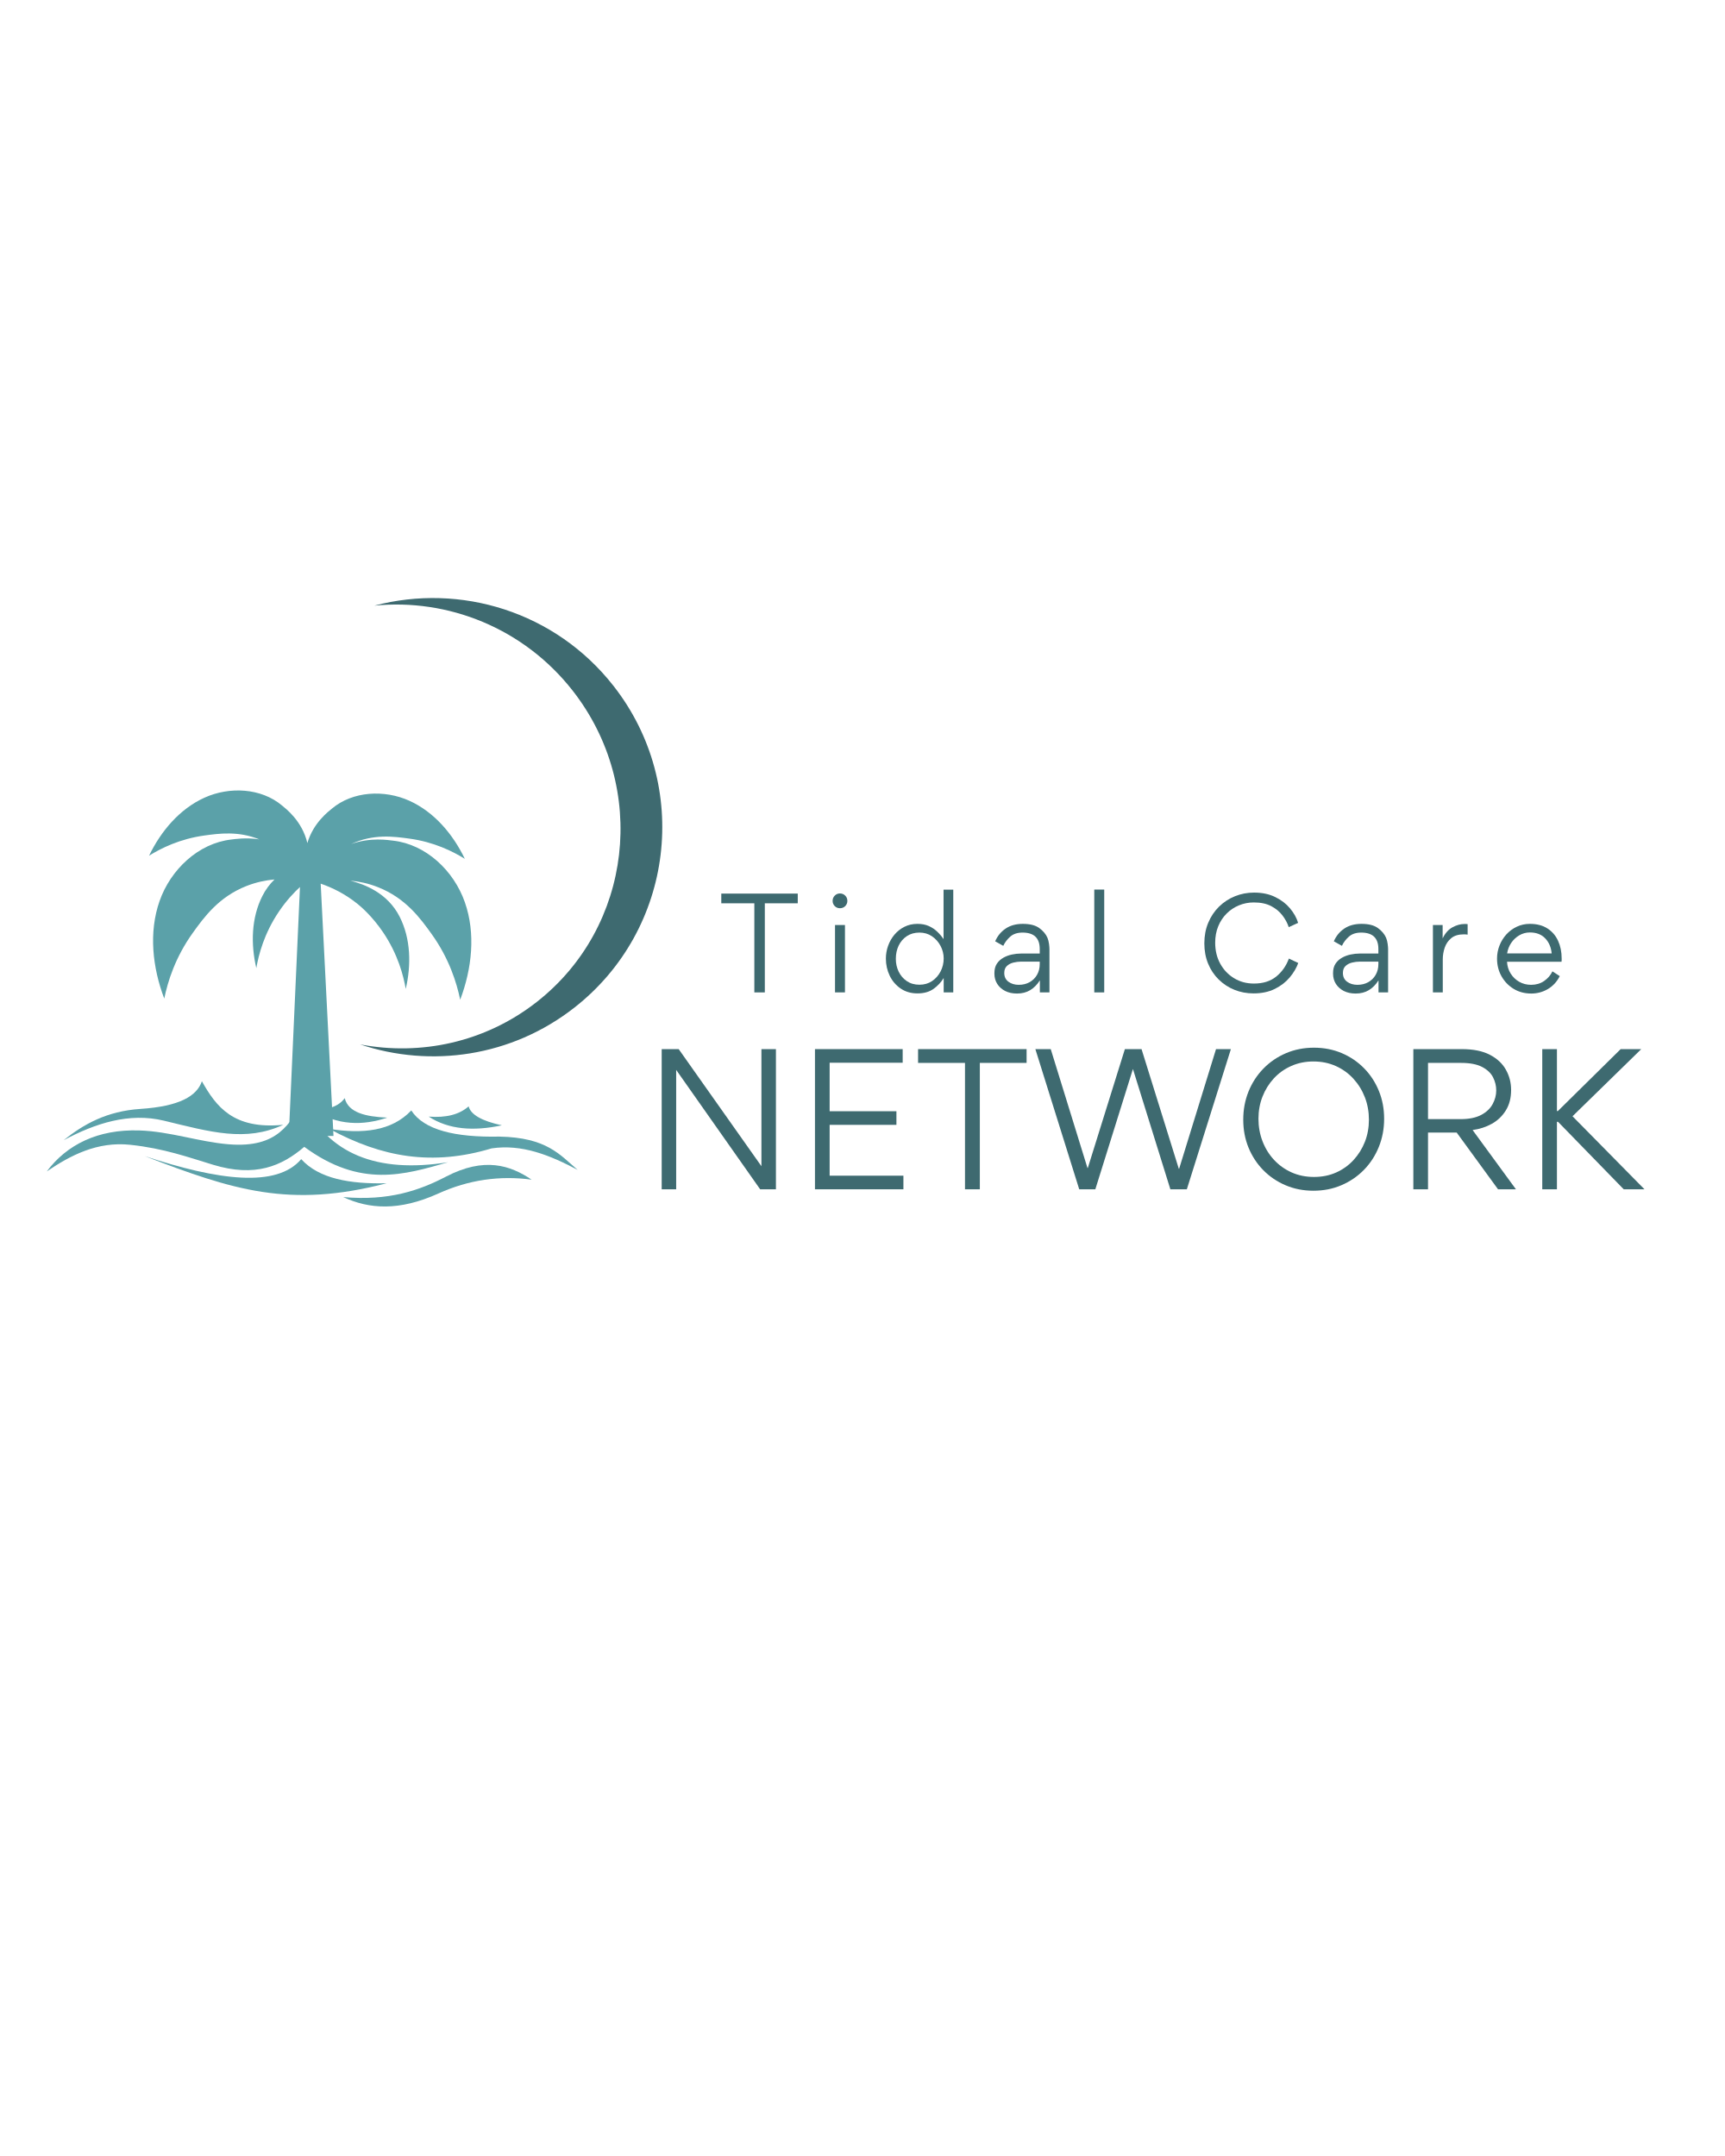
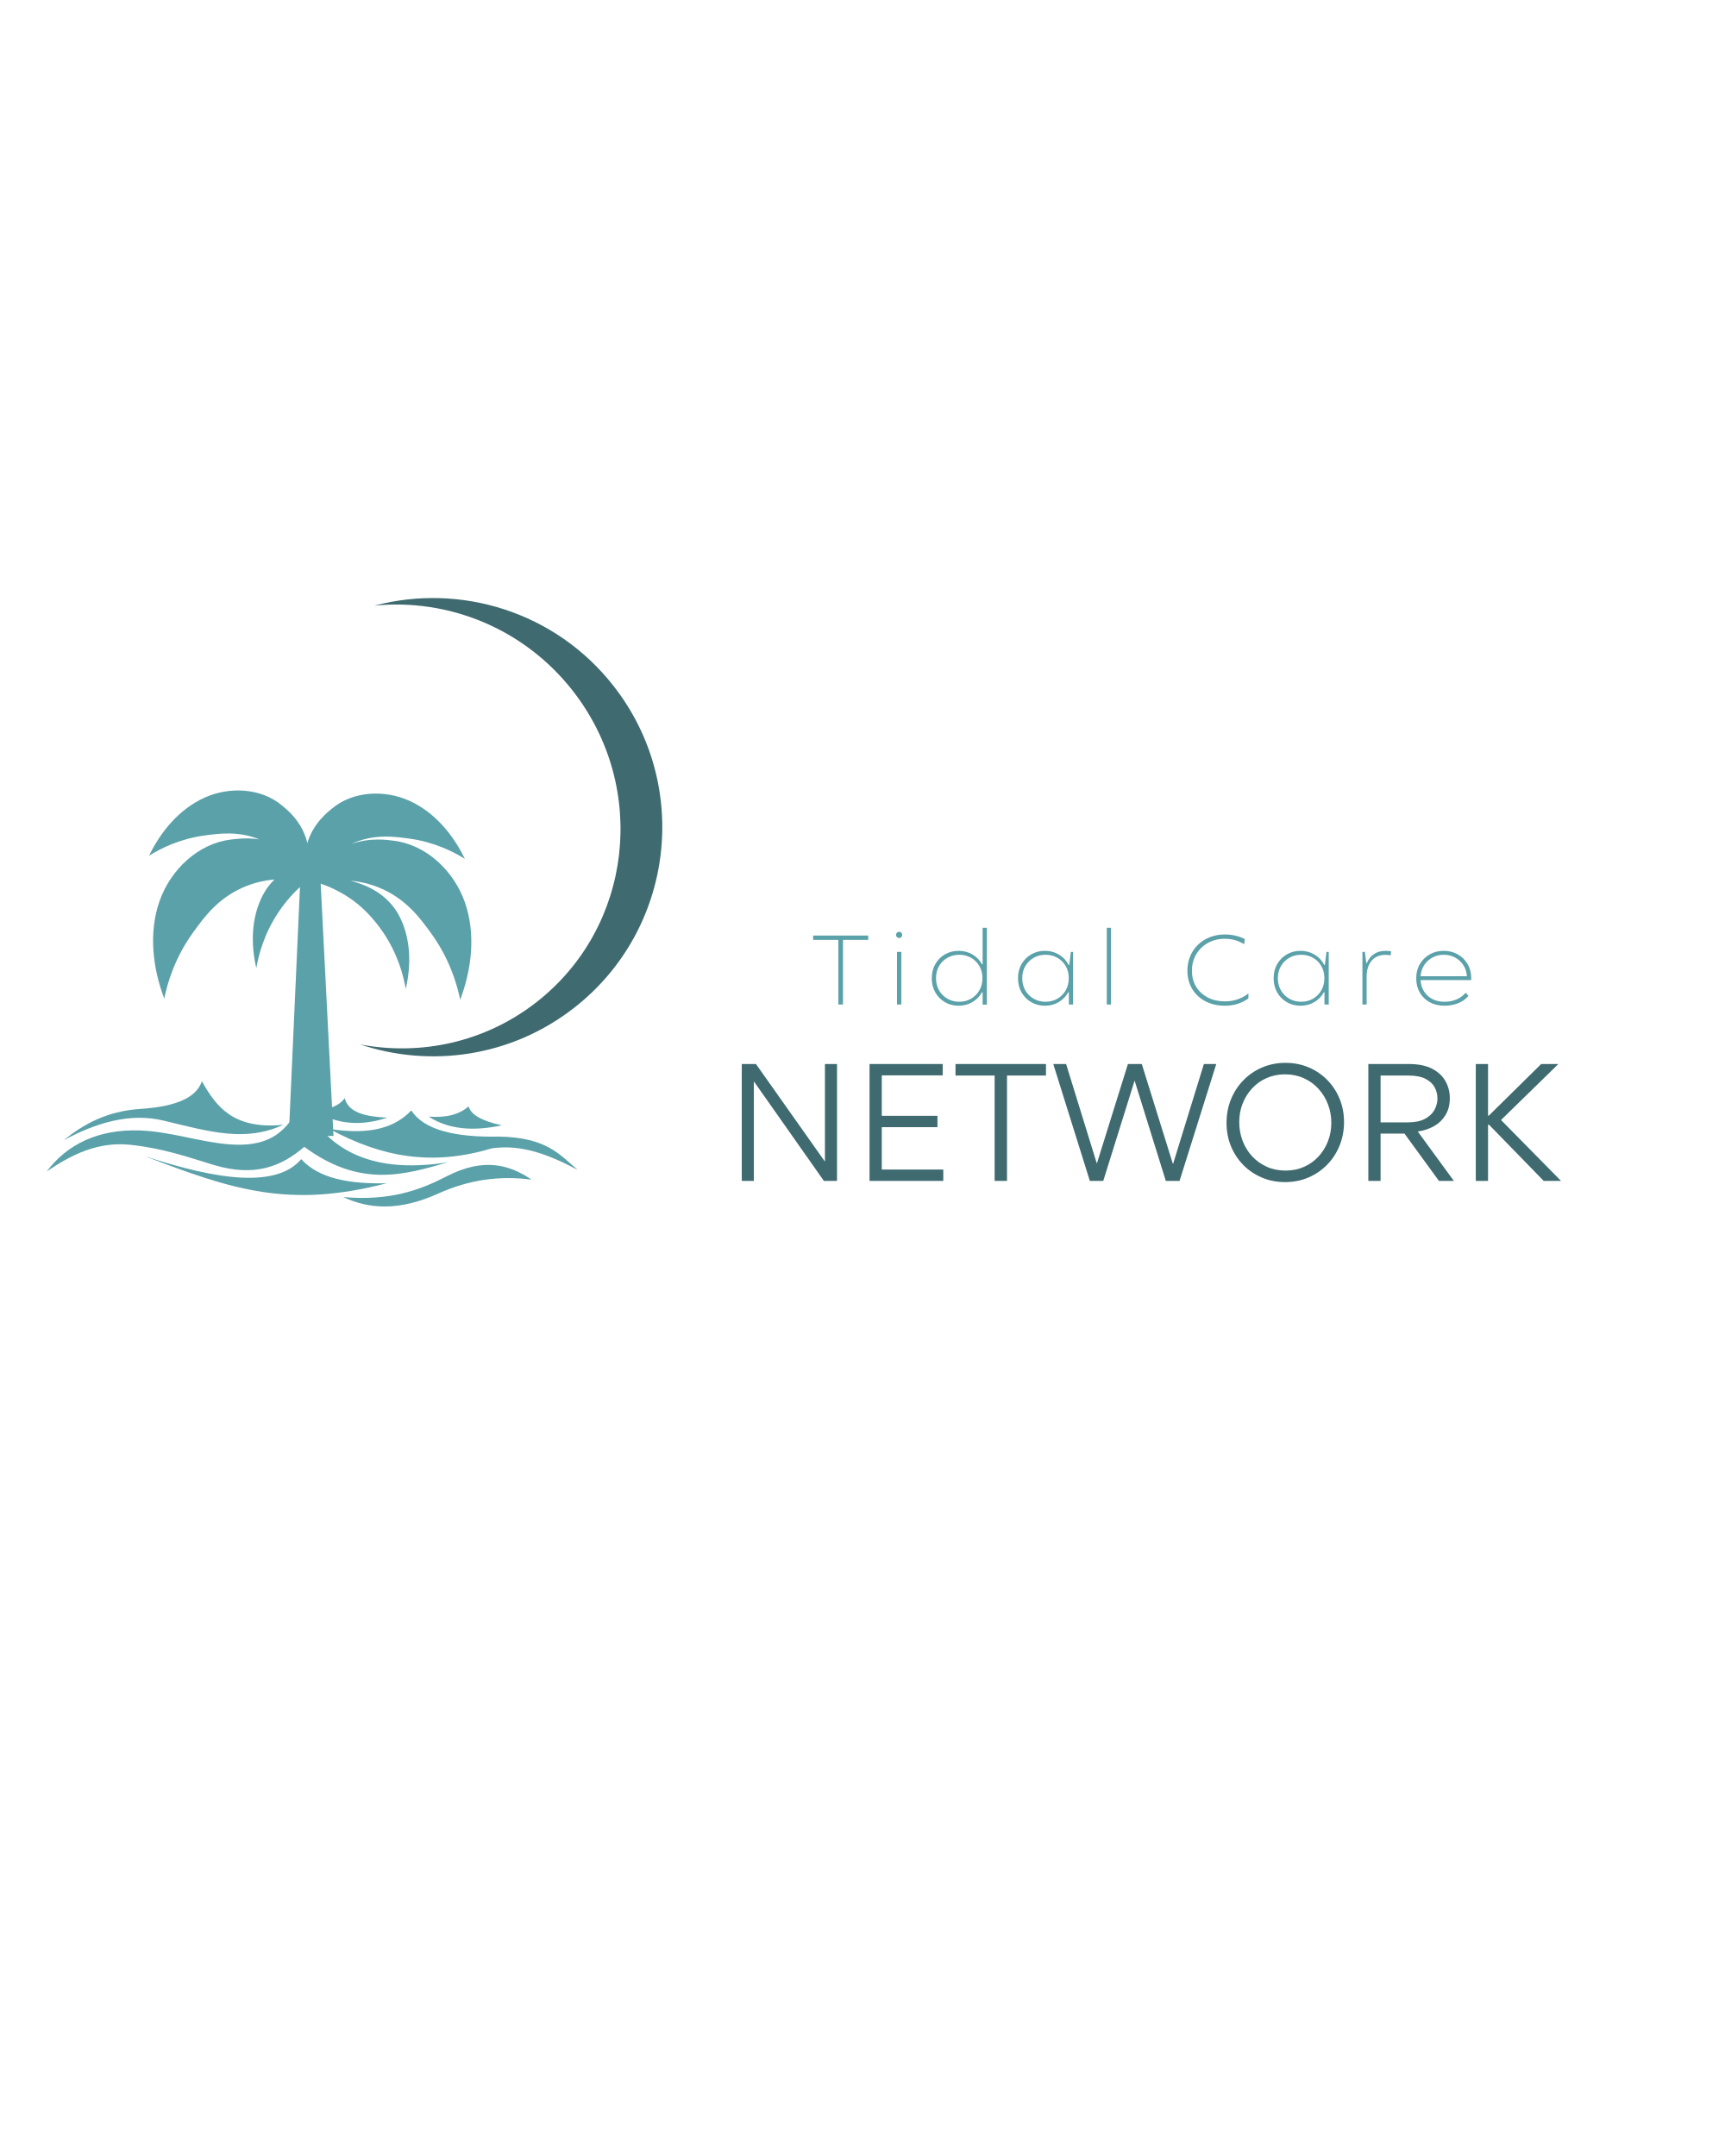
<svg xmlns="http://www.w3.org/2000/svg" width="1080" zoomAndPan="magnify" viewBox="0 0 810 1012.5" height="1350" preserveAspectRatio="xMidYMid meet" version="1.0">
  <defs>
    <g />
-     <clipPath id="c830d44a9c">
+     <clipPath id="e5e46a9b8e">
      <path d="M 169 280 L 311 280 L 311 497 L 169 497 Z M 169 280 " clip-rule="nonzero" />
    </clipPath>
-     <clipPath id="d85b5cac4a">
+     <clipPath id="69f4afea72">
      <path d="M 206.816 533.309 L 69.551 377.5 L 221.984 243.211 L 359.25 399.02 Z M 206.816 533.309 " clip-rule="nonzero" />
    </clipPath>
-     <clipPath id="ecf001ac54">
+     <clipPath id="d8886ca4fd">
      <path d="M 206.816 533.309 L 69.551 377.5 L 221.984 243.211 L 359.25 399.02 Z M 206.816 533.309 " clip-rule="nonzero" />
    </clipPath>
-     <clipPath id="862f0cdf67">
+     <clipPath id="d3e8710528">
      <path d="M 69.762 371 L 222 371 L 222 533.469 L 69.762 533.469 Z M 69.762 371 " clip-rule="nonzero" />
    </clipPath>
-     <clipPath id="3915ad5664">
+     <clipPath id="472e7b6f5a">
      <path d="M 29 507.762 L 134 507.762 L 134 536 L 29 536 Z M 29 507.762 " clip-rule="nonzero" />
    </clipPath>
-     <clipPath id="c57f90a9d9">
+     <clipPath id="b854ffc88d">
      <path d="M 21.875 517 L 211 517 L 211 552 L 21.875 552 Z M 21.875 517 " clip-rule="nonzero" />
    </clipPath>
-     <clipPath id="2dc56b0876">
+     <clipPath id="c5dbd3cd63">
      <path d="M 154 521 L 271.5 521 L 271.5 550 L 154 550 Z M 154 521 " clip-rule="nonzero" />
    </clipPath>
-     <clipPath id="91dd88da05">
-       <path d="M 36 0.719 L 447 0.719 L 447 80 L 36 80 Z M 36 0.719 " clip-rule="nonzero" />
-     </clipPath>
-     <clipPath id="b908c68b3f">
-       <rect x="0" width="411" y="0" height="80" />
-     </clipPath>
-     <clipPath id="c18f8db8a8">
-       <path d="M 0.012 66 L 472.578 66 L 472.578 178.234 L 0.012 178.234 Z M 0.012 66 " clip-rule="nonzero" />
-     </clipPath>
-     <clipPath id="aaed81c9de">
-       <rect x="0" width="473" y="0" height="113" />
-     </clipPath>
-     <clipPath id="5cdd5170ad">
-       <rect x="0" width="473" y="0" height="179" />
+     <clipPath id="fdcb68e877">
+       <path d="M 39 0.906 L 363 0.906 L 363 50 L 39 50 Z M 39 0.906 " clip-rule="nonzero" />
+     </clipPath>
+     <clipPath id="fe0f054102">
+       <rect x="0" width="324" y="0" height="50" />
+     </clipPath>
+     <clipPath id="1cccd89037">
+       <path d="M 0.113 45 L 393.996 45 L 393.996 139.559 L 0.113 139.559 Z M 0.113 45 " clip-rule="nonzero" />
+     </clipPath>
+     <clipPath id="e4a3b2c461">
+       <path d="M 352 20 L 393.996 20 L 393.996 76 L 352 76 Z M 352 20 " clip-rule="nonzero" />
+     </clipPath>
+     <clipPath id="95f025768b">
+       <rect x="0" width="394" y="0" height="95" />
+     </clipPath>
+     <clipPath id="3fd4d8dddb">
+       <rect x="0" width="394" y="0" height="140" />
    </clipPath>
  </defs>
-   <g clip-path="url(#c830d44a9c)">
-     <g clip-path="url(#d85b5cac4a)">
-       <g clip-path="url(#ecf001ac54)">
+   <g clip-path="url(#e5e46a9b8e)">
+     <g clip-path="url(#69f4afea72)">
+       <g clip-path="url(#d8886ca4fd)">
        <path fill="#3e6a70" d="M 268.934 324.379 C 304.535 369.938 296.977 435.391 251.98 470.586 C 227.664 489.605 197.387 495.879 169.078 490.473 C 202.215 501.57 240.098 496.367 269.668 473.23 C 316.496 436.602 324.738 368.977 288.129 322.176 C 260.785 287.195 216.141 273.746 175.773 284.422 C 210.227 280.949 245.84 294.859 268.934 324.379 Z M 268.934 324.379 " fill-opacity="1" fill-rule="nonzero" />
      </g>
    </g>
  </g>
-   <g clip-path="url(#862f0cdf67)">
+   <g clip-path="url(#d3e8710528)">
    <path fill="#5ba1a9" d="M 218.27 423.688 C 213.121 408.957 200.09 396.539 184.582 394.785 C 182.426 394.539 174.082 393.098 164.855 396.383 C 175.316 391.516 184.906 392.828 192.211 393.828 C 203.738 395.398 212.602 399.797 218.27 403.324 C 212.691 391.75 203.906 381.316 192.188 376.035 C 180.492 370.766 165.688 371.492 155.848 379.746 C 154.277 381.07 147.117 386.363 144.324 395.93 C 141.871 385.441 134.074 379.668 132.426 378.277 C 122.59 370.027 107.781 369.297 96.074 374.582 C 84.371 379.863 75.57 390.297 69.992 401.859 C 75.66 398.316 84.523 393.93 96.051 392.359 C 102.965 391.414 111.934 390.191 121.758 394.191 C 115.371 393.203 110.234 394.074 108.613 394.254 C 93.102 396.008 80.074 408.426 74.922 423.156 C 69.77 437.887 71.602 454.367 77.129 468.953 C 78.75 460.996 82.305 449.527 90.559 438.055 C 95.789 430.785 102.668 421.234 115.711 416.094 C 120.293 414.293 124.754 413.371 128.895 413.008 C 126.742 415.109 124.781 417.652 123.211 420.754 C 117.98 431.07 117.723 443.375 120.355 454.652 C 121.422 448.488 123.977 438.418 130.973 428.086 C 134.684 422.586 138.5 418.719 140.848 416.574 C 140.859 416.406 140.859 416.227 140.875 416.059 C 140.859 416.277 140.859 416.496 140.848 416.719 C 138.953 458.738 137.059 500.762 135.176 542.781 C 136.086 543.82 140.109 548.168 146.246 548.117 C 152.23 548.062 156.137 543.859 157.07 542.781 C 154.902 500.176 152.746 457.586 150.582 414.98 C 155.953 416.824 162.078 419.781 167.969 424.559 C 169.137 425.504 174.629 430.035 179.91 437.859 C 186.891 448.203 189.461 458.258 190.523 464.422 C 193.16 453.145 192.898 440.855 187.672 430.527 C 181.984 419.312 171.148 415.277 164.465 413.566 C 168.566 413.941 172.98 414.852 177.496 416.641 C 190.539 421.781 197.418 431.332 202.645 438.598 C 210.898 450.07 214.457 461.543 216.09 469.496 C 221.594 454.898 223.438 438.402 218.27 423.688 Z M 218.27 423.688 " fill-opacity="1" fill-rule="nonzero" />
  </g>
-   <g clip-path="url(#3915ad5664)">
+   <g clip-path="url(#472e7b6f5a)">
    <path fill="#5ba1a9" d="M 29.891 535.449 C 44.695 527.586 60.586 522.32 77.008 526.301 C 99.059 531.648 115.312 536.379 133.023 528.23 C 109.535 530.512 101.512 519.695 94.797 507.77 C 92.445 514.719 84.328 519.559 65.953 520.766 C 50.117 521.809 39.305 527.941 29.891 535.449 " fill-opacity="1" fill-rule="evenodd" />
  </g>
-   <g clip-path="url(#c57f90a9d9)">
+   <g clip-path="url(#b854ffc88d)">
    <path fill="#5ba1a9" d="M 21.957 550.133 C 33.055 542.59 45.641 535.977 61.145 537.617 C 76.898 539.281 88.547 543.504 100.086 547.004 C 119.801 552.984 132.266 547.652 142.875 538.578 C 169.328 558.043 189.832 551.723 210.43 545.801 C 176.855 551.176 154.176 541.789 142.395 517.637 C 135.785 527.156 130.969 539.328 107.301 537.375 C 93.406 536.227 79.844 531.344 65.469 530.879 C 45.844 530.238 31.332 537.617 21.957 550.133 " fill-opacity="1" fill-rule="evenodd" />
  </g>
  <path fill="#5ba1a9" d="M 67.875 542.91 C 102.492 554.348 129.898 557.957 141.438 544.355 C 149.766 553.543 164.27 556.109 181.582 555.672 C 135.883 567.57 109.34 558.863 67.875 542.91 " fill-opacity="1" fill-rule="evenodd" />
  <path fill="#5ba1a9" d="M 161.148 562.168 C 173.246 567.789 187.301 568.887 205.863 560.484 C 220.078 554.043 234.711 551.98 249.613 553.984 C 239.625 547.238 227.469 543.188 209.469 552.543 C 197.129 558.953 182.742 564.086 161.148 562.168 " fill-opacity="1" fill-rule="evenodd" />
  <path fill="#5ba1a9" d="M 146.246 521.008 C 158.824 528.789 170.52 528.633 181.824 524.859 C 171.781 524.422 163.566 522.574 161.871 515.711 C 158.906 519.723 153.695 521.488 146.246 521.008 " fill-opacity="1" fill-rule="evenodd" />
  <path fill="#5ba1a9" d="M 201.297 524.379 C 210.711 530.516 222.41 531.316 235.672 528.469 C 226.297 526.461 221.09 523.492 220.047 519.562 C 215.719 523.414 209.469 525.02 201.297 524.379 " fill-opacity="1" fill-rule="evenodd" />
-   <g clip-path="url(#2dc56b0876)">
+   <g clip-path="url(#c5dbd3cd63)">
    <path fill="#5ba1a9" d="M 154.66 530.152 C 179.488 543.613 203.074 547.652 230.863 539.301 C 245.105 537.184 258.289 542.523 271.25 549.41 C 262.922 542.324 256.773 534.191 234.469 533.766 C 213.773 534.184 199.07 530.695 193.125 521.488 C 183.906 531.238 170.285 532.602 154.66 530.152 " fill-opacity="1" fill-rule="evenodd" />
  </g>
-   <g transform="matrix(1, 0, 0, 1, 301, 403)">
-     <g clip-path="url(#5cdd5170ad)">
-       <g clip-path="url(#91dd88da05)">
-         <g transform="matrix(1, 0, 0, 1, 36, 0)">
-           <g clip-path="url(#b908c68b3f)">
-             <g fill="#3e6a70" fill-opacity="1">
-               <g transform="translate(0.444403, 63.0534)">
-                 <g>
-                   <path d="M 16.766 -41.844 L 1.25 -41.844 L 1.25 -46.406 L 37.156 -46.406 L 37.156 -41.844 L 21.688 -41.844 L 21.688 0 L 16.766 0 Z M 16.766 -41.844 " />
-                 </g>
-               </g>
-             </g>
-             <g fill="#3e6a70" fill-opacity="1">
-               <g transform="translate(49.87461, 63.0534)">
-                 <g>
-                   <path d="M 4.094 -42.969 C 4.094 -43.957 4.426 -44.785 5.094 -45.453 C 5.77 -46.129 6.582 -46.469 7.531 -46.469 C 8.52 -46.469 9.348 -46.129 10.016 -45.453 C 10.68 -44.785 11.016 -43.957 11.016 -42.969 C 11.016 -42.02 10.68 -41.207 10.016 -40.531 C 9.348 -39.863 8.52 -39.531 7.531 -39.531 C 6.582 -39.531 5.77 -39.863 5.094 -40.531 C 4.426 -41.207 4.094 -42.02 4.094 -42.969 Z M 9.891 0 L 5.219 0 L 5.219 -31.641 L 9.891 -31.641 Z M 9.891 0 " />
-                 </g>
-               </g>
-             </g>
-             <g fill="#3e6a70" fill-opacity="1">
-               <g transform="translate(76.01267, 63.0534)">
-                 <g>
-                   <path d="M 2.969 -15.891 C 2.969 -17.941 3.312 -19.93 4 -21.859 C 4.688 -23.797 5.68 -25.547 6.984 -27.109 C 8.297 -28.672 9.859 -29.906 11.672 -30.812 C 13.492 -31.727 15.531 -32.188 17.781 -32.188 C 19.832 -32.188 21.609 -31.848 23.109 -31.172 C 24.609 -30.504 25.93 -29.625 27.078 -28.531 C 28.223 -27.445 29.211 -26.273 30.047 -25.016 L 30.047 -48.25 L 34.609 -48.25 L 34.609 0 L 30.109 0 L 30.109 -6.75 C 28.879 -4.738 27.273 -3.031 25.297 -1.625 C 23.328 -0.227 20.82 0.469 17.781 0.469 C 14.781 0.469 12.16 -0.289 9.922 -1.812 C 7.691 -3.332 5.973 -5.336 4.766 -7.828 C 3.566 -10.316 2.969 -13.004 2.969 -15.891 Z M 18.734 -3.609 C 20.984 -3.609 22.957 -4.18 24.656 -5.328 C 26.352 -6.473 27.688 -7.984 28.656 -9.859 C 29.625 -11.742 30.109 -13.77 30.109 -15.938 C 30.109 -18.031 29.613 -20.004 28.625 -21.859 C 27.633 -23.723 26.289 -25.227 24.594 -26.375 C 22.895 -27.52 20.941 -28.094 18.734 -28.094 C 16.441 -28.094 14.461 -27.535 12.797 -26.422 C 11.141 -25.316 9.863 -23.836 8.969 -21.984 C 8.082 -20.129 7.641 -18.055 7.641 -15.766 C 7.641 -13.586 8.082 -11.582 8.969 -9.75 C 9.863 -7.914 11.141 -6.43 12.797 -5.297 C 14.461 -4.172 16.441 -3.609 18.734 -3.609 Z M 18.734 -3.609 " />
-                 </g>
-               </g>
-             </g>
-             <g fill="#3e6a70" fill-opacity="1">
-               <g transform="translate(126.9246, 63.0534)">
-                 <g>
-                   <path d="M 24.297 -18.25 L 24.297 -20.391 C 24.297 -25.523 21.609 -28.094 16.234 -28.094 C 13.828 -28.094 11.91 -27.469 10.484 -26.219 C 9.066 -24.977 7.961 -23.531 7.172 -21.875 L 3.375 -24 C 4.477 -26.531 6.117 -28.523 8.297 -29.984 C 10.473 -31.453 13.16 -32.188 16.359 -32.188 C 19.711 -32.188 22.285 -31.531 24.078 -30.219 C 25.879 -28.914 27.16 -27.395 27.922 -25.656 C 28.273 -24.789 28.52 -23.832 28.656 -22.781 C 28.789 -21.738 28.859 -20.961 28.859 -20.453 L 28.859 0 L 24.359 0 L 24.359 -5.578 L 24.297 -5.578 C 23.078 -3.641 21.586 -2.133 19.828 -1.062 C 18.066 0 16 0.531 13.625 0.531 C 11.5 0.531 9.645 0.129 8.062 -0.672 C 6.477 -1.484 5.238 -2.594 4.344 -4 C 3.457 -5.406 3.016 -6.992 3.016 -8.766 L 3.016 -9.125 C 3.016 -10.863 3.398 -12.316 4.172 -13.484 C 4.941 -14.648 5.941 -15.578 7.172 -16.266 C 8.398 -16.961 9.742 -17.469 11.203 -17.781 C 12.66 -18.094 14.102 -18.25 15.531 -18.25 Z M 24.297 -14.453 L 15.469 -14.453 C 14.363 -14.453 13.195 -14.305 11.969 -14.016 C 10.75 -13.723 9.723 -13.191 8.891 -12.422 C 8.055 -11.648 7.641 -10.551 7.641 -9.125 C 7.641 -7.344 8.301 -5.969 9.625 -5 C 10.945 -4.039 12.555 -3.562 14.453 -3.562 C 16.359 -3.562 18.051 -3.973 19.531 -4.797 C 21.008 -5.629 22.172 -6.773 23.016 -8.234 C 23.867 -9.703 24.297 -11.398 24.297 -13.328 Z M 24.297 -14.453 " />
-                 </g>
-               </g>
-             </g>
-             <g fill="#3e6a70" fill-opacity="1">
-               <g transform="translate(171.6134, 63.0534)">
-                 <g>
-                   <path d="M 9.891 0 L 5.219 0 L 5.219 -48.297 L 9.891 -48.297 Z M 9.891 0 " />
-                 </g>
-               </g>
-             </g>
-             <g fill="#3e6a70" fill-opacity="1">
-               <g transform="translate(197.7514, 63.0534)">
+   <g transform="matrix(1, 0, 0, 1, 340, 434)">
+     <g clip-path="url(#3fd4d8dddb)">
+       <g clip-path="url(#fdcb68e877)">
+         <g transform="matrix(1, 0, 0, 1, 39, 0)">
+           <g clip-path="url(#fe0f054102)">
+             <g fill="#5ba1a9" fill-opacity="1">
+               <g transform="translate(1.337294, 37.74764)">
+                 <g>
+                   <path d="M 13.328 0 L 13.328 -30.359 L 1.484 -30.359 L 1.484 -32.391 L 27.359 -32.391 L 27.359 -30.359 L 15.5 -30.359 L 15.5 0 Z M 13.328 0 " />
+                 </g>
+               </g>
+             </g>
+             <g fill="#5ba1a9" fill-opacity="1">
+               <g transform="translate(38.77183, 37.74764)">
+                 <g>
+                   <path d="M 4.438 -31.234 C 4.039 -31.234 3.695 -31.379 3.406 -31.672 C 3.113 -31.973 2.969 -32.32 2.969 -32.719 C 2.969 -33.125 3.113 -33.461 3.406 -33.734 C 3.695 -34.016 4.039 -34.156 4.438 -34.156 C 4.844 -34.156 5.18 -34.016 5.453 -33.734 C 5.734 -33.461 5.875 -33.125 5.875 -32.719 C 5.875 -32.32 5.734 -31.973 5.453 -31.672 C 5.18 -31.379 4.844 -31.234 4.438 -31.234 Z M 3.422 0 L 3.422 -24.719 L 5.469 -24.719 L 5.469 0 Z M 3.422 0 " />
+                 </g>
+               </g>
+             </g>
+             <g fill="#5ba1a9" fill-opacity="1">
+               <g transform="translate(56.21755, 37.74764)">
+                 <g>
+                   <path d="M 14.906 0.562 C 12.562 0.562 10.438 0.012 8.531 -1.078 C 6.633 -2.18 5.125 -3.703 4 -5.641 C 2.875 -7.586 2.312 -9.828 2.312 -12.359 C 2.312 -14.891 2.875 -17.117 4 -19.047 C 5.125 -20.973 6.633 -22.484 8.531 -23.578 C 10.438 -24.672 12.562 -25.219 14.906 -25.219 C 17.281 -25.219 19.438 -24.656 21.375 -23.531 C 23.32 -22.406 24.82 -20.867 25.875 -18.922 L 26.188 -18.922 L 26.188 -36.047 L 28.188 -36.047 L 28.188 0.047 L 26.188 0.047 L 26.188 -5.734 L 25.875 -5.734 C 24.789 -3.797 23.285 -2.258 21.359 -1.125 C 19.43 0 17.281 0.562 14.906 0.562 Z M 15.219 -1.297 C 17.227 -1.297 19.055 -1.766 20.703 -2.703 C 22.359 -3.648 23.672 -4.957 24.641 -6.625 C 25.617 -8.289 26.109 -10.203 26.109 -12.359 C 26.109 -14.547 25.617 -16.461 24.641 -18.109 C 23.672 -19.766 22.359 -21.055 20.703 -21.984 C 19.055 -22.91 17.227 -23.375 15.219 -23.375 C 13.219 -23.375 11.383 -22.91 9.719 -21.984 C 8.051 -21.055 6.727 -19.766 5.75 -18.109 C 4.781 -16.461 4.297 -14.547 4.297 -12.359 C 4.297 -10.203 4.781 -8.289 5.75 -6.625 C 6.727 -4.957 8.051 -3.648 9.719 -2.703 C 11.383 -1.766 13.219 -1.297 15.219 -1.297 Z M 15.219 -1.297 " />
+                 </g>
+               </g>
+             </g>
+             <g fill="#5ba1a9" fill-opacity="1">
+               <g transform="translate(96.61339, 37.74764)">
+                 <g>
+                   <path d="M 15.047 0.562 C 12.703 0.562 10.57 0.012 8.656 -1.078 C 6.738 -2.18 5.219 -3.703 4.094 -5.641 C 2.969 -7.586 2.406 -9.828 2.406 -12.359 C 2.406 -14.891 2.969 -17.117 4.094 -19.047 C 5.219 -20.973 6.738 -22.484 8.656 -23.578 C 10.57 -24.672 12.703 -25.219 15.047 -25.219 C 17.484 -25.219 19.688 -24.625 21.656 -23.438 C 23.633 -22.25 25.145 -20.625 26.188 -18.562 L 26.469 -18.562 L 27.219 -24.719 L 28.281 -24.719 L 28.281 0 L 26.281 0 L 26.281 -5.781 L 26.016 -5.781 C 24.93 -3.812 23.426 -2.258 21.5 -1.125 C 19.57 0 17.422 0.562 15.047 0.562 Z M 15.312 -1.297 C 17.352 -1.297 19.195 -1.766 20.844 -2.703 C 22.5 -3.648 23.812 -4.957 24.781 -6.625 C 25.75 -8.289 26.234 -10.203 26.234 -12.359 C 26.234 -14.547 25.75 -16.461 24.781 -18.109 C 23.812 -19.766 22.5 -21.055 20.844 -21.984 C 19.195 -22.91 17.352 -23.375 15.312 -23.375 C 13.312 -23.375 11.484 -22.91 9.828 -21.984 C 8.18 -21.055 6.863 -19.766 5.875 -18.109 C 4.883 -16.461 4.391 -14.547 4.391 -12.359 C 4.391 -10.203 4.875 -8.289 5.844 -6.625 C 6.82 -4.957 8.145 -3.648 9.812 -2.703 C 11.477 -1.766 13.312 -1.297 15.312 -1.297 Z M 15.312 -1.297 " />
+                 </g>
+               </g>
+             </g>
+             <g fill="#5ba1a9" fill-opacity="1">
+               <g transform="translate(137.1018, 37.74764)">
+                 <g>
+                   <path d="M 3.609 0 L 3.609 -36.047 L 5.594 -36.047 L 5.594 0 Z M 3.609 0 " />
+                 </g>
+               </g>
+             </g>
+             <g fill="#5ba1a9" fill-opacity="1">
+               <g transform="translate(154.9176, 37.74764)">
                <g />
              </g>
            </g>
-             <g fill="#3e6a70" fill-opacity="1">
-               <g transform="translate(225.3119, 63.0534)">
-                 <g>
-                   <path d="M 26.312 0.469 C 23.113 0.469 20.117 -0.094 17.328 -1.219 C 14.547 -2.344 12.086 -3.953 9.953 -6.047 C 7.816 -8.141 6.156 -10.629 4.969 -13.516 C 3.789 -16.398 3.203 -19.578 3.203 -23.047 C 3.203 -26.566 3.812 -29.785 5.031 -32.703 C 6.258 -35.629 7.945 -38.148 10.094 -40.266 C 12.25 -42.379 14.738 -44.008 17.562 -45.156 C 20.395 -46.301 23.391 -46.875 26.547 -46.875 C 30.336 -46.875 33.645 -46.18 36.469 -44.797 C 39.301 -43.422 41.625 -41.645 43.438 -39.469 C 45.258 -37.301 46.523 -35.031 47.234 -32.656 L 42.844 -30.641 C 42.219 -32.535 41.234 -34.367 39.891 -36.141 C 38.547 -37.922 36.773 -39.383 34.578 -40.531 C 32.391 -41.676 29.676 -42.25 26.438 -42.25 C 23.988 -42.25 21.664 -41.797 19.469 -40.891 C 17.27 -39.984 15.332 -38.691 13.656 -37.016 C 11.977 -35.336 10.664 -33.344 9.719 -31.031 C 8.77 -28.719 8.297 -26.156 8.297 -23.344 C 8.297 -19.676 9.082 -16.398 10.656 -13.516 C 12.238 -10.629 14.406 -8.348 17.156 -6.672 C 19.906 -4.992 23.016 -4.156 26.484 -4.156 C 30.754 -4.156 34.242 -5.25 36.953 -7.438 C 39.66 -9.633 41.645 -12.453 42.906 -15.891 L 47.297 -13.812 C 46.461 -11.477 45.125 -9.211 43.281 -7.016 C 41.445 -4.828 39.109 -3.031 36.266 -1.625 C 33.422 -0.227 30.102 0.469 26.312 0.469 Z M 26.312 0.469 " />
-                 </g>
-               </g>
-             </g>
-             <g fill="#3e6a70" fill-opacity="1">
-               <g transform="translate(285.9437, 63.0534)">
-                 <g>
-                   <path d="M 24.297 -18.25 L 24.297 -20.391 C 24.297 -25.523 21.609 -28.094 16.234 -28.094 C 13.828 -28.094 11.91 -27.469 10.484 -26.219 C 9.066 -24.977 7.961 -23.531 7.172 -21.875 L 3.375 -24 C 4.477 -26.531 6.117 -28.523 8.297 -29.984 C 10.473 -31.453 13.16 -32.188 16.359 -32.188 C 19.711 -32.188 22.285 -31.531 24.078 -30.219 C 25.879 -28.914 27.16 -27.395 27.922 -25.656 C 28.273 -24.789 28.52 -23.832 28.656 -22.781 C 28.789 -21.738 28.859 -20.961 28.859 -20.453 L 28.859 0 L 24.359 0 L 24.359 -5.578 L 24.297 -5.578 C 23.078 -3.641 21.586 -2.133 19.828 -1.062 C 18.066 0 16 0.531 13.625 0.531 C 11.5 0.531 9.645 0.129 8.062 -0.672 C 6.477 -1.484 5.238 -2.594 4.344 -4 C 3.457 -5.406 3.016 -6.992 3.016 -8.766 L 3.016 -9.125 C 3.016 -10.863 3.398 -12.316 4.172 -13.484 C 4.941 -14.648 5.941 -15.578 7.172 -16.266 C 8.398 -16.961 9.742 -17.469 11.203 -17.781 C 12.66 -18.094 14.102 -18.25 15.531 -18.25 Z M 24.297 -14.453 L 15.469 -14.453 C 14.363 -14.453 13.195 -14.305 11.969 -14.016 C 10.75 -13.723 9.723 -13.191 8.891 -12.422 C 8.055 -11.648 7.641 -10.551 7.641 -9.125 C 7.641 -7.344 8.301 -5.969 9.625 -5 C 10.945 -4.039 12.555 -3.562 14.453 -3.562 C 16.359 -3.562 18.051 -3.973 19.531 -4.797 C 21.008 -5.629 22.172 -6.773 23.016 -8.234 C 23.867 -9.703 24.297 -11.398 24.297 -13.328 Z M 24.297 -14.453 " />
-                 </g>
-               </g>
-             </g>
-             <g fill="#3e6a70" fill-opacity="1">
-               <g transform="translate(330.6325, 63.0534)">
-                 <g>
-                   <path d="M 9.781 -31.641 L 9.781 -25.359 C 10.969 -27.816 12.508 -29.555 14.406 -30.578 C 16.301 -31.609 18.156 -32.125 19.969 -32.125 C 20.125 -32.125 20.379 -32.125 20.734 -32.125 C 21.098 -32.125 21.359 -32.102 21.516 -32.062 L 21.516 -27.141 C 21.234 -27.18 20.941 -27.211 20.641 -27.234 C 20.348 -27.254 20.047 -27.266 19.734 -27.266 C 17.242 -27.266 15.273 -26.672 13.828 -25.484 C 12.391 -24.297 11.363 -22.801 10.75 -21 C 10.145 -19.207 9.844 -17.363 9.844 -15.469 L 9.844 0 L 5.219 0 L 5.219 -31.641 Z M 9.781 -31.641 " />
-                 </g>
-               </g>
-             </g>
-             <g fill="#3e6a70" fill-opacity="1">
-               <g transform="translate(363.0528, 63.0534)">
-                 <g>
-                   <path d="M 33.188 -14.406 L 7.594 -14.406 C 7.707 -12.344 8.273 -10.492 9.297 -8.859 C 10.328 -7.223 11.672 -5.93 13.328 -4.984 C 14.992 -4.035 16.852 -3.562 18.906 -3.562 C 21.238 -3.562 23.273 -4.16 25.016 -5.359 C 26.754 -6.566 28.055 -8.078 28.922 -9.891 L 32.359 -7.641 C 31.016 -4.992 29.145 -2.969 26.75 -1.562 C 24.363 -0.164 21.77 0.531 18.969 0.531 C 15.883 0.531 13.133 -0.195 10.719 -1.656 C 8.312 -3.125 6.406 -5.098 5 -7.578 C 3.602 -10.066 2.906 -12.836 2.906 -15.891 C 2.906 -18.016 3.289 -20.055 4.062 -22.016 C 4.832 -23.973 5.906 -25.711 7.281 -27.234 C 8.664 -28.754 10.297 -29.957 12.172 -30.844 C 14.055 -31.738 16.102 -32.188 18.312 -32.188 C 21.594 -32.188 24.336 -31.473 26.547 -30.047 C 28.766 -28.629 30.438 -26.691 31.562 -24.234 C 32.688 -21.785 33.25 -19.02 33.25 -15.938 C 33.25 -15.664 33.25 -15.398 33.25 -15.141 C 33.25 -14.879 33.227 -14.633 33.188 -14.406 Z M 7.641 -18.312 L 28.562 -18.312 C 28.289 -21.195 27.273 -23.555 25.516 -25.391 C 23.754 -27.234 21.352 -28.156 18.312 -28.156 C 16.5 -28.156 14.828 -27.695 13.297 -26.781 C 11.773 -25.875 10.52 -24.68 9.531 -23.203 C 8.551 -21.723 7.922 -20.094 7.641 -18.312 Z M 7.641 -18.312 " />
+             <g fill="#5ba1a9" fill-opacity="1">
+               <g transform="translate(176.0187, 37.74764)">
+                 <g>
+                   <path d="M 20.172 0.562 C 16.754 0.562 13.719 -0.125 11.062 -1.5 C 8.406 -2.875 6.32 -4.801 4.812 -7.281 C 3.301 -9.77 2.547 -12.648 2.547 -15.922 C 2.547 -18.359 2.977 -20.609 3.844 -22.672 C 4.707 -24.742 5.926 -26.539 7.5 -28.062 C 9.07 -29.594 10.938 -30.781 13.094 -31.625 C 15.258 -32.477 17.617 -32.906 20.172 -32.906 C 21.867 -32.906 23.508 -32.719 25.094 -32.344 C 26.688 -31.977 28.148 -31.441 29.484 -30.734 L 29.203 -28.328 C 27.941 -29.129 26.551 -29.754 25.031 -30.203 C 23.52 -30.648 21.883 -30.875 20.125 -30.875 C 17.133 -30.875 14.473 -30.219 12.141 -28.906 C 9.816 -27.594 7.988 -25.805 6.656 -23.547 C 5.332 -21.297 4.672 -18.754 4.672 -15.922 C 4.672 -13.023 5.332 -10.492 6.656 -8.328 C 7.988 -6.172 9.828 -4.488 12.172 -3.281 C 14.516 -2.082 17.18 -1.484 20.172 -1.484 C 22.336 -1.484 24.375 -1.82 26.281 -2.5 C 28.195 -3.176 29.832 -4.086 31.188 -5.234 L 31.188 -2.875 C 29.707 -1.789 28.039 -0.945 26.188 -0.344 C 24.344 0.258 22.336 0.562 20.172 0.562 Z M 20.172 0.562 " />
+                 </g>
+               </g>
+             </g>
+             <g fill="#5ba1a9" fill-opacity="1">
+               <g transform="translate(216.6459, 37.74764)">
+                 <g>
+                   <path d="M 15.047 0.562 C 12.703 0.562 10.57 0.012 8.656 -1.078 C 6.738 -2.18 5.219 -3.703 4.094 -5.641 C 2.969 -7.586 2.406 -9.828 2.406 -12.359 C 2.406 -14.891 2.969 -17.117 4.094 -19.047 C 5.219 -20.973 6.738 -22.484 8.656 -23.578 C 10.57 -24.672 12.703 -25.219 15.047 -25.219 C 17.484 -25.219 19.688 -24.625 21.656 -23.438 C 23.633 -22.25 25.145 -20.625 26.188 -18.562 L 26.469 -18.562 L 27.219 -24.719 L 28.281 -24.719 L 28.281 0 L 26.281 0 L 26.281 -5.781 L 26.016 -5.781 C 24.93 -3.812 23.426 -2.258 21.5 -1.125 C 19.57 0 17.422 0.562 15.047 0.562 Z M 15.312 -1.297 C 17.352 -1.297 19.195 -1.766 20.844 -2.703 C 22.5 -3.648 23.812 -4.957 24.781 -6.625 C 25.75 -8.289 26.234 -10.203 26.234 -12.359 C 26.234 -14.547 25.75 -16.461 24.781 -18.109 C 23.812 -19.766 22.5 -21.055 20.844 -21.984 C 19.195 -22.91 17.352 -23.375 15.312 -23.375 C 13.312 -23.375 11.484 -22.91 9.828 -21.984 C 8.18 -21.055 6.863 -19.766 5.875 -18.109 C 4.883 -16.461 4.391 -14.547 4.391 -12.359 C 4.391 -10.203 4.875 -8.289 5.844 -6.625 C 6.82 -4.957 8.145 -3.648 9.812 -2.703 C 11.477 -1.766 13.312 -1.297 15.312 -1.297 Z M 15.312 -1.297 " />
+                 </g>
+               </g>
+             </g>
+             <g fill="#5ba1a9" fill-opacity="1">
+               <g transform="translate(257.1342, 37.74764)">
+                 <g>
+                   <path d="M 3.609 0 L 3.609 -24.719 L 4.766 -24.719 L 5.422 -19.484 L 5.688 -19.484 C 6.426 -21.273 7.535 -22.676 9.016 -23.688 C 10.504 -24.707 12.328 -25.219 14.484 -25.219 C 15.098 -25.219 15.582 -25.191 15.938 -25.141 C 16.289 -25.098 16.688 -25.035 17.125 -24.953 L 16.844 -23 C 16.414 -23.156 16.047 -23.25 15.734 -23.281 C 15.422 -23.312 15.004 -23.328 14.484 -23.328 C 11.711 -23.328 9.562 -22.445 8.031 -20.688 C 6.5 -18.926 5.688 -16.582 5.594 -13.656 L 5.594 0 Z M 3.609 0 " />
+                 </g>
+               </g>
+             </g>
+             <g fill="#5ba1a9" fill-opacity="1">
+               <g transform="translate(283.6952, 37.74764)">
+                 <g>
+                   <path d="M 15.688 0.562 C 13 0.562 10.648 0.012 8.641 -1.078 C 6.641 -2.18 5.082 -3.703 3.969 -5.641 C 2.863 -7.586 2.312 -9.828 2.312 -12.359 C 2.312 -14.891 2.891 -17.117 4.047 -19.047 C 5.203 -20.973 6.75 -22.484 8.688 -23.578 C 10.633 -24.672 12.812 -25.219 15.219 -25.219 C 17.633 -25.219 19.82 -24.672 21.781 -23.578 C 23.738 -22.484 25.285 -20.973 26.422 -19.047 C 27.566 -17.117 28.141 -14.891 28.141 -12.359 L 28.141 -11.484 L 4.344 -11.484 C 4.469 -9.473 5.016 -7.695 5.984 -6.156 C 6.961 -4.613 8.273 -3.414 9.922 -2.562 C 11.578 -1.719 13.5 -1.297 15.688 -1.297 C 17.602 -1.297 19.426 -1.648 21.156 -2.359 C 22.883 -3.066 24.348 -4.129 25.547 -5.547 L 26.844 -4.031 C 25.426 -2.426 23.742 -1.258 21.797 -0.531 C 19.848 0.195 17.812 0.562 15.688 0.562 Z M 4.344 -13.281 L 26.109 -13.281 C 25.984 -15.289 25.414 -17.051 24.406 -18.562 C 23.406 -20.07 22.109 -21.25 20.516 -22.094 C 18.93 -22.945 17.164 -23.375 15.219 -23.375 C 13.312 -23.375 11.562 -22.945 9.969 -22.094 C 8.383 -21.25 7.086 -20.07 6.078 -18.562 C 5.078 -17.051 4.5 -15.289 4.344 -13.281 Z M 4.344 -13.281 " />
                </g>
              </g>
            </g>
          </g>
        </g>
      </g>
-       <g clip-path="url(#c18f8db8a8)">
-         <g transform="matrix(1, 0, 0, 1, 0, 66)">
-           <g clip-path="url(#aaed81c9de)">
-             <g fill="#3e6a70" fill-opacity="1">
-               <g transform="translate(0.536845, 89.51645)">
-                 <g>
-                   <path d="M 62.812 0 L 55.406 0 L 15.969 -56.078 L 15.969 0 L 9.172 0 L 9.172 -65.828 L 17.156 -65.828 L 56 -10.844 L 56 -65.828 L 62.812 -65.828 Z M 62.812 0 " />
-                 </g>
-               </g>
-             </g>
-             <g fill="#3e6a70" fill-opacity="1">
-               <g transform="translate(72.50555, 89.51645)">
-                 <g>
-                   <path d="M 50.359 -59.438 L 16.062 -59.438 L 16.062 -36.656 L 47.422 -36.656 L 47.422 -30.266 L 16.062 -30.266 L 16.062 -6.391 L 50.703 -6.391 L 50.703 0 L 9.172 0 L 9.172 -65.828 L 50.359 -65.828 Z M 50.359 -59.438 " />
-                 </g>
-               </g>
-             </g>
-             <g fill="#3e6a70" fill-opacity="1">
-               <g transform="translate(128.3317, 89.51645)">
-                 <g>
-                   <path d="M 23.797 -59.359 L 1.766 -59.359 L 1.766 -65.828 L 52.719 -65.828 L 52.719 -59.359 L 30.766 -59.359 L 30.766 0 L 23.797 0 Z M 23.797 -59.359 " />
-                 </g>
-               </g>
-             </g>
-             <g fill="#3e6a70" fill-opacity="1">
-               <g transform="translate(182.8127, 89.51645)">
-                 <g>
-                   <path d="M 9.578 -65.828 L 26.828 -10 L 26.984 -10 L 44.391 -65.828 L 52.219 -65.828 L 69.703 -9.672 L 69.875 -9.672 L 87.188 -65.828 L 94.172 -65.828 L 73.484 0 L 65.75 0 L 48.172 -56.5 L 30.516 0 L 22.953 0 L 2.359 -65.828 Z M 9.578 -65.828 " />
-                 </g>
-               </g>
-             </g>
-             <g fill="#3e6a70" fill-opacity="1">
-               <g transform="translate(278.2385, 89.51645)">
-                 <g>
-                   <path d="M 70.703 -33.125 C 70.703 -28.414 69.875 -24.016 68.219 -19.922 C 66.57 -15.828 64.25 -12.238 61.25 -9.156 C 58.25 -6.082 54.727 -3.676 50.688 -1.938 C 46.656 -0.195 42.258 0.672 37.5 0.672 C 32.789 0.672 28.43 -0.18 24.422 -1.891 C 20.41 -3.598 16.922 -5.961 13.953 -8.984 C 10.984 -12.016 8.672 -15.547 7.016 -19.578 C 5.367 -23.617 4.547 -27.992 4.547 -32.703 C 4.547 -37.41 5.367 -41.812 7.016 -45.906 C 8.672 -50 11 -53.586 14 -56.672 C 17 -59.754 20.516 -62.16 24.547 -63.891 C 28.586 -65.629 32.988 -66.5 37.75 -66.5 C 42.457 -66.5 46.816 -65.645 50.828 -63.938 C 54.836 -62.227 58.328 -59.859 61.297 -56.828 C 64.266 -53.805 66.57 -50.273 68.219 -46.234 C 69.875 -42.203 70.703 -37.832 70.703 -33.125 Z M 63.562 -32.703 C 63.562 -36.398 62.93 -39.891 61.672 -43.172 C 60.41 -46.453 58.613 -49.367 56.281 -51.922 C 53.957 -54.473 51.195 -56.461 48 -57.891 C 44.812 -59.316 41.312 -60.031 37.5 -60.031 C 33.738 -60.031 30.273 -59.328 27.109 -57.922 C 23.941 -56.523 21.207 -54.578 18.906 -52.078 C 16.613 -49.586 14.836 -46.727 13.578 -43.5 C 12.316 -40.281 11.688 -36.82 11.688 -33.125 C 11.688 -29.426 12.316 -25.922 13.578 -22.609 C 14.836 -19.305 16.629 -16.395 18.953 -13.875 C 21.285 -11.352 24.047 -9.375 27.234 -7.938 C 30.43 -6.508 33.938 -5.797 37.75 -5.797 C 41.562 -5.797 45.035 -6.492 48.172 -7.891 C 51.316 -9.297 54.035 -11.242 56.328 -13.734 C 58.629 -16.234 60.41 -19.094 61.672 -22.312 C 62.93 -25.539 63.562 -29.004 63.562 -32.703 Z M 63.562 -32.703 " />
-                 </g>
-               </g>
-             </g>
-             <g fill="#3e6a70" fill-opacity="1">
-               <g transform="translate(353.4861, 89.51645)">
-                 <g>
-                   <path d="M 16.062 -26.656 L 16.062 0 L 9.172 0 L 9.172 -65.828 L 31.953 -65.828 C 37.328 -65.828 41.707 -64.941 45.094 -63.172 C 48.488 -61.41 51 -59.07 52.625 -56.156 C 54.258 -53.25 55.078 -50.082 55.078 -46.656 C 55.078 -42.906 54.25 -39.695 52.594 -37.031 C 50.938 -34.375 48.75 -32.285 46.031 -30.766 C 43.312 -29.254 40.301 -28.273 37 -27.828 L 57.344 0 L 48.938 0 L 29.516 -26.656 Z M 16.062 -32.953 L 31.359 -32.953 C 35.336 -32.953 38.562 -33.609 41.031 -34.922 C 43.5 -36.242 45.289 -37.941 46.406 -40.016 C 47.531 -42.086 48.094 -44.219 48.094 -46.406 C 48.094 -48.594 47.586 -50.664 46.578 -52.625 C 45.566 -54.594 43.852 -56.207 41.438 -57.469 C 39.031 -58.727 35.727 -59.359 31.531 -59.359 L 16.062 -59.359 Z M 16.062 -32.953 " />
-                 </g>
-               </g>
-             </g>
-             <g fill="#3e6a70" fill-opacity="1">
-               <g transform="translate(414.0206, 89.51645)">
-                 <g>
-                   <path d="M 16.062 -65.828 L 16.062 -36.734 L 16.484 -36.734 L 45.984 -65.828 L 55.656 -65.828 L 23.375 -34.297 L 57.172 0 L 47.422 0 L 16.562 -31.703 L 16.062 -31.703 L 16.062 0 L 9.172 0 L 9.172 -65.828 Z M 16.062 -65.828 " />
+       <g clip-path="url(#1cccd89037)">
+         <g transform="matrix(1, 0, 0, 1, -0.000000000000056843, 45)">
+           <g clip-path="url(#95f025768b)">
+             <g fill="#3e6a70" fill-opacity="1">
+               <g transform="translate(0.676119, 75.57365)">
+                 <g>
+                   <path d="M 52.359 0 L 46.188 0 L 13.312 -46.75 L 13.312 0 L 7.641 0 L 7.641 -54.891 L 14.297 -54.891 L 46.688 -9.047 L 46.688 -54.891 L 52.359 -54.891 Z M 52.359 0 " />
+                 </g>
+               </g>
+             </g>
+             <g fill="#3e6a70" fill-opacity="1">
+               <g transform="translate(60.6664, 75.57365)">
+                 <g>
+                   <path d="M 41.984 -49.562 L 13.391 -49.562 L 13.391 -30.562 L 39.531 -30.562 L 39.531 -25.234 L 13.391 -25.234 L 13.391 -5.328 L 42.266 -5.328 L 42.266 0 L 7.641 0 L 7.641 -54.891 L 41.984 -54.891 Z M 41.984 -49.562 " />
+                 </g>
+               </g>
+             </g>
+             <g fill="#3e6a70" fill-opacity="1">
+               <g transform="translate(107.2009, 75.57365)">
+                 <g>
+                   <path d="M 19.844 -49.484 L 1.469 -49.484 L 1.469 -54.891 L 43.953 -54.891 L 43.953 -49.484 L 25.656 -49.484 L 25.656 0 L 19.844 0 Z M 19.844 -49.484 " />
+                 </g>
+               </g>
+             </g>
+             <g fill="#3e6a70" fill-opacity="1">
+               <g transform="translate(152.6141, 75.57365)">
+                 <g>
+                   <path d="M 7.984 -54.891 L 22.359 -8.344 L 22.5 -8.344 L 37.016 -54.891 L 43.531 -54.891 L 58.109 -8.062 L 58.25 -8.062 L 72.688 -54.891 L 78.5 -54.891 L 61.266 0 L 54.812 0 L 40.156 -47.109 L 25.438 0 L 19.141 0 L 1.969 -54.891 Z M 7.984 -54.891 " />
+                 </g>
+               </g>
+             </g>
+             <g fill="#3e6a70" fill-opacity="1">
+               <g transform="translate(232.1572, 75.57365)">
+                 <g>
+                   <path d="M 58.953 -27.609 C 58.953 -23.691 58.258 -20.023 56.875 -16.609 C 55.5 -13.203 53.562 -10.211 51.062 -7.641 C 48.562 -5.066 45.629 -3.055 42.266 -1.609 C 38.898 -0.16 35.234 0.562 31.266 0.562 C 27.336 0.562 23.703 -0.148 20.359 -1.578 C 17.016 -3.004 14.102 -4.977 11.625 -7.5 C 9.156 -10.02 7.227 -12.961 5.844 -16.328 C 4.469 -19.691 3.781 -23.336 3.781 -27.266 C 3.781 -31.191 4.469 -34.859 5.844 -38.266 C 7.227 -41.68 9.172 -44.672 11.672 -47.234 C 14.172 -49.805 17.102 -51.816 20.469 -53.266 C 23.832 -54.711 27.5 -55.438 31.469 -55.438 C 35.395 -55.438 39.031 -54.723 42.375 -53.297 C 45.719 -51.879 48.625 -49.906 51.094 -47.375 C 53.57 -44.852 55.5 -41.91 56.875 -38.547 C 58.258 -35.18 58.953 -31.535 58.953 -27.609 Z M 52.984 -27.266 C 52.984 -30.348 52.457 -33.254 51.406 -35.984 C 50.363 -38.723 48.867 -41.156 46.922 -43.281 C 44.984 -45.406 42.68 -47.062 40.016 -48.25 C 37.359 -49.445 34.441 -50.047 31.266 -50.047 C 28.129 -50.047 25.238 -49.461 22.594 -48.297 C 19.957 -47.129 17.68 -45.504 15.766 -43.422 C 13.848 -41.336 12.363 -38.953 11.312 -36.266 C 10.27 -33.586 9.75 -30.703 9.75 -27.609 C 9.75 -24.523 10.27 -21.602 11.312 -18.844 C 12.363 -16.094 13.859 -13.664 15.797 -11.562 C 17.742 -9.457 20.047 -7.812 22.703 -6.625 C 25.367 -5.438 28.289 -4.844 31.469 -4.844 C 34.645 -4.844 37.539 -5.426 40.156 -6.594 C 42.781 -7.758 45.051 -9.379 46.969 -11.453 C 48.883 -13.535 50.363 -15.922 51.406 -18.609 C 52.457 -21.297 52.984 -24.18 52.984 -27.266 Z M 52.984 -27.266 " />
+                 </g>
+               </g>
+             </g>
+             <g fill="#3e6a70" fill-opacity="1">
+               <g transform="translate(294.8807, 75.57365)">
+                 <g>
+                   <path d="M 13.391 -22.219 L 13.391 0 L 7.641 0 L 7.641 -54.891 L 26.641 -54.891 C 31.117 -54.891 34.77 -54.148 37.594 -52.672 C 40.426 -51.203 42.52 -49.25 43.875 -46.812 C 45.227 -44.383 45.906 -41.75 45.906 -38.906 C 45.906 -35.77 45.219 -33.094 43.844 -30.875 C 42.469 -28.656 40.645 -26.914 38.375 -25.656 C 36.113 -24.395 33.602 -23.578 30.844 -23.203 L 47.797 0 L 40.797 0 L 24.609 -22.219 Z M 13.391 -27.484 L 26.141 -27.484 C 29.461 -27.484 32.148 -28.031 34.203 -29.125 C 36.266 -30.219 37.758 -31.629 38.688 -33.359 C 39.625 -35.086 40.094 -36.863 40.094 -38.688 C 40.094 -40.508 39.672 -42.238 38.828 -43.875 C 37.984 -45.508 36.555 -46.852 34.547 -47.906 C 32.547 -48.957 29.789 -49.484 26.281 -49.484 L 13.391 -49.484 Z M 13.391 -27.484 " />
+                 </g>
+               </g>
+             </g>
+             <g clip-path="url(#e4a3b2c461)">
+               <g fill="#3e6a70" fill-opacity="1">
+                 <g transform="translate(345.3398, 75.57365)">
+                   <g>
+                     <path d="M 13.391 -54.891 L 13.391 -30.625 L 13.734 -30.625 L 38.344 -54.891 L 46.406 -54.891 L 19.484 -28.594 L 47.656 0 L 39.531 0 L 13.812 -26.422 L 13.391 -26.422 L 13.391 0 L 7.641 0 L 7.641 -54.891 Z M 13.391 -54.891 " />
+                   </g>
                </g>
              </g>
            </g>
          </g>
        </g>
      </g>
    </g>
  </g>
</svg>
